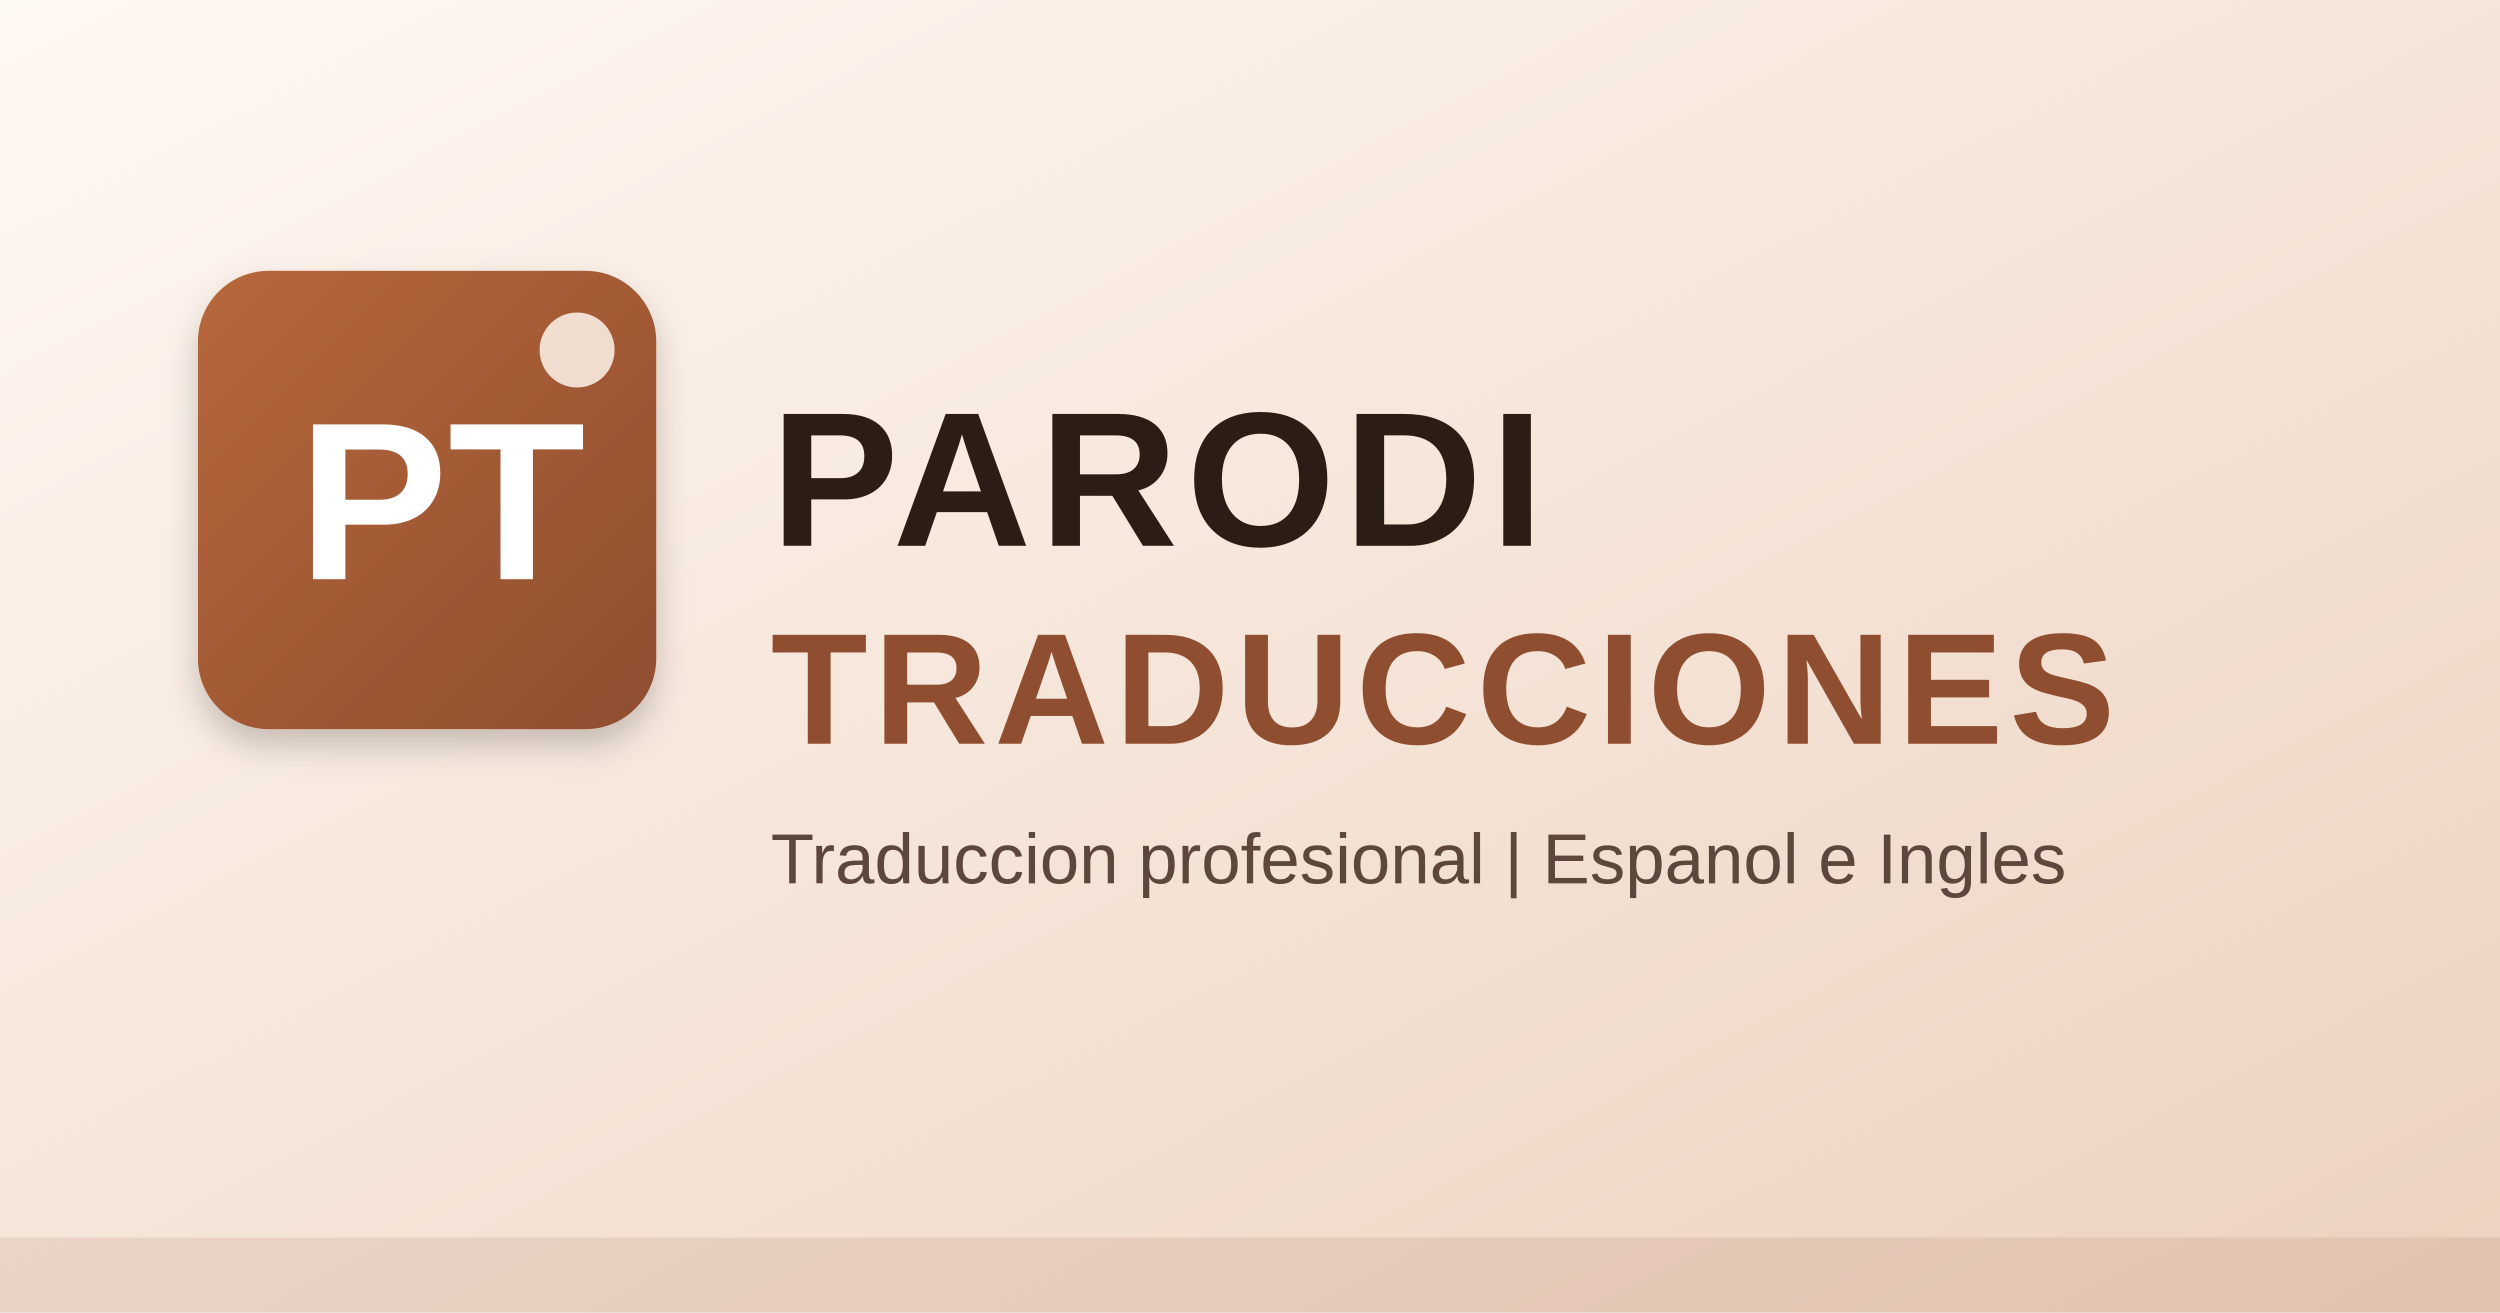
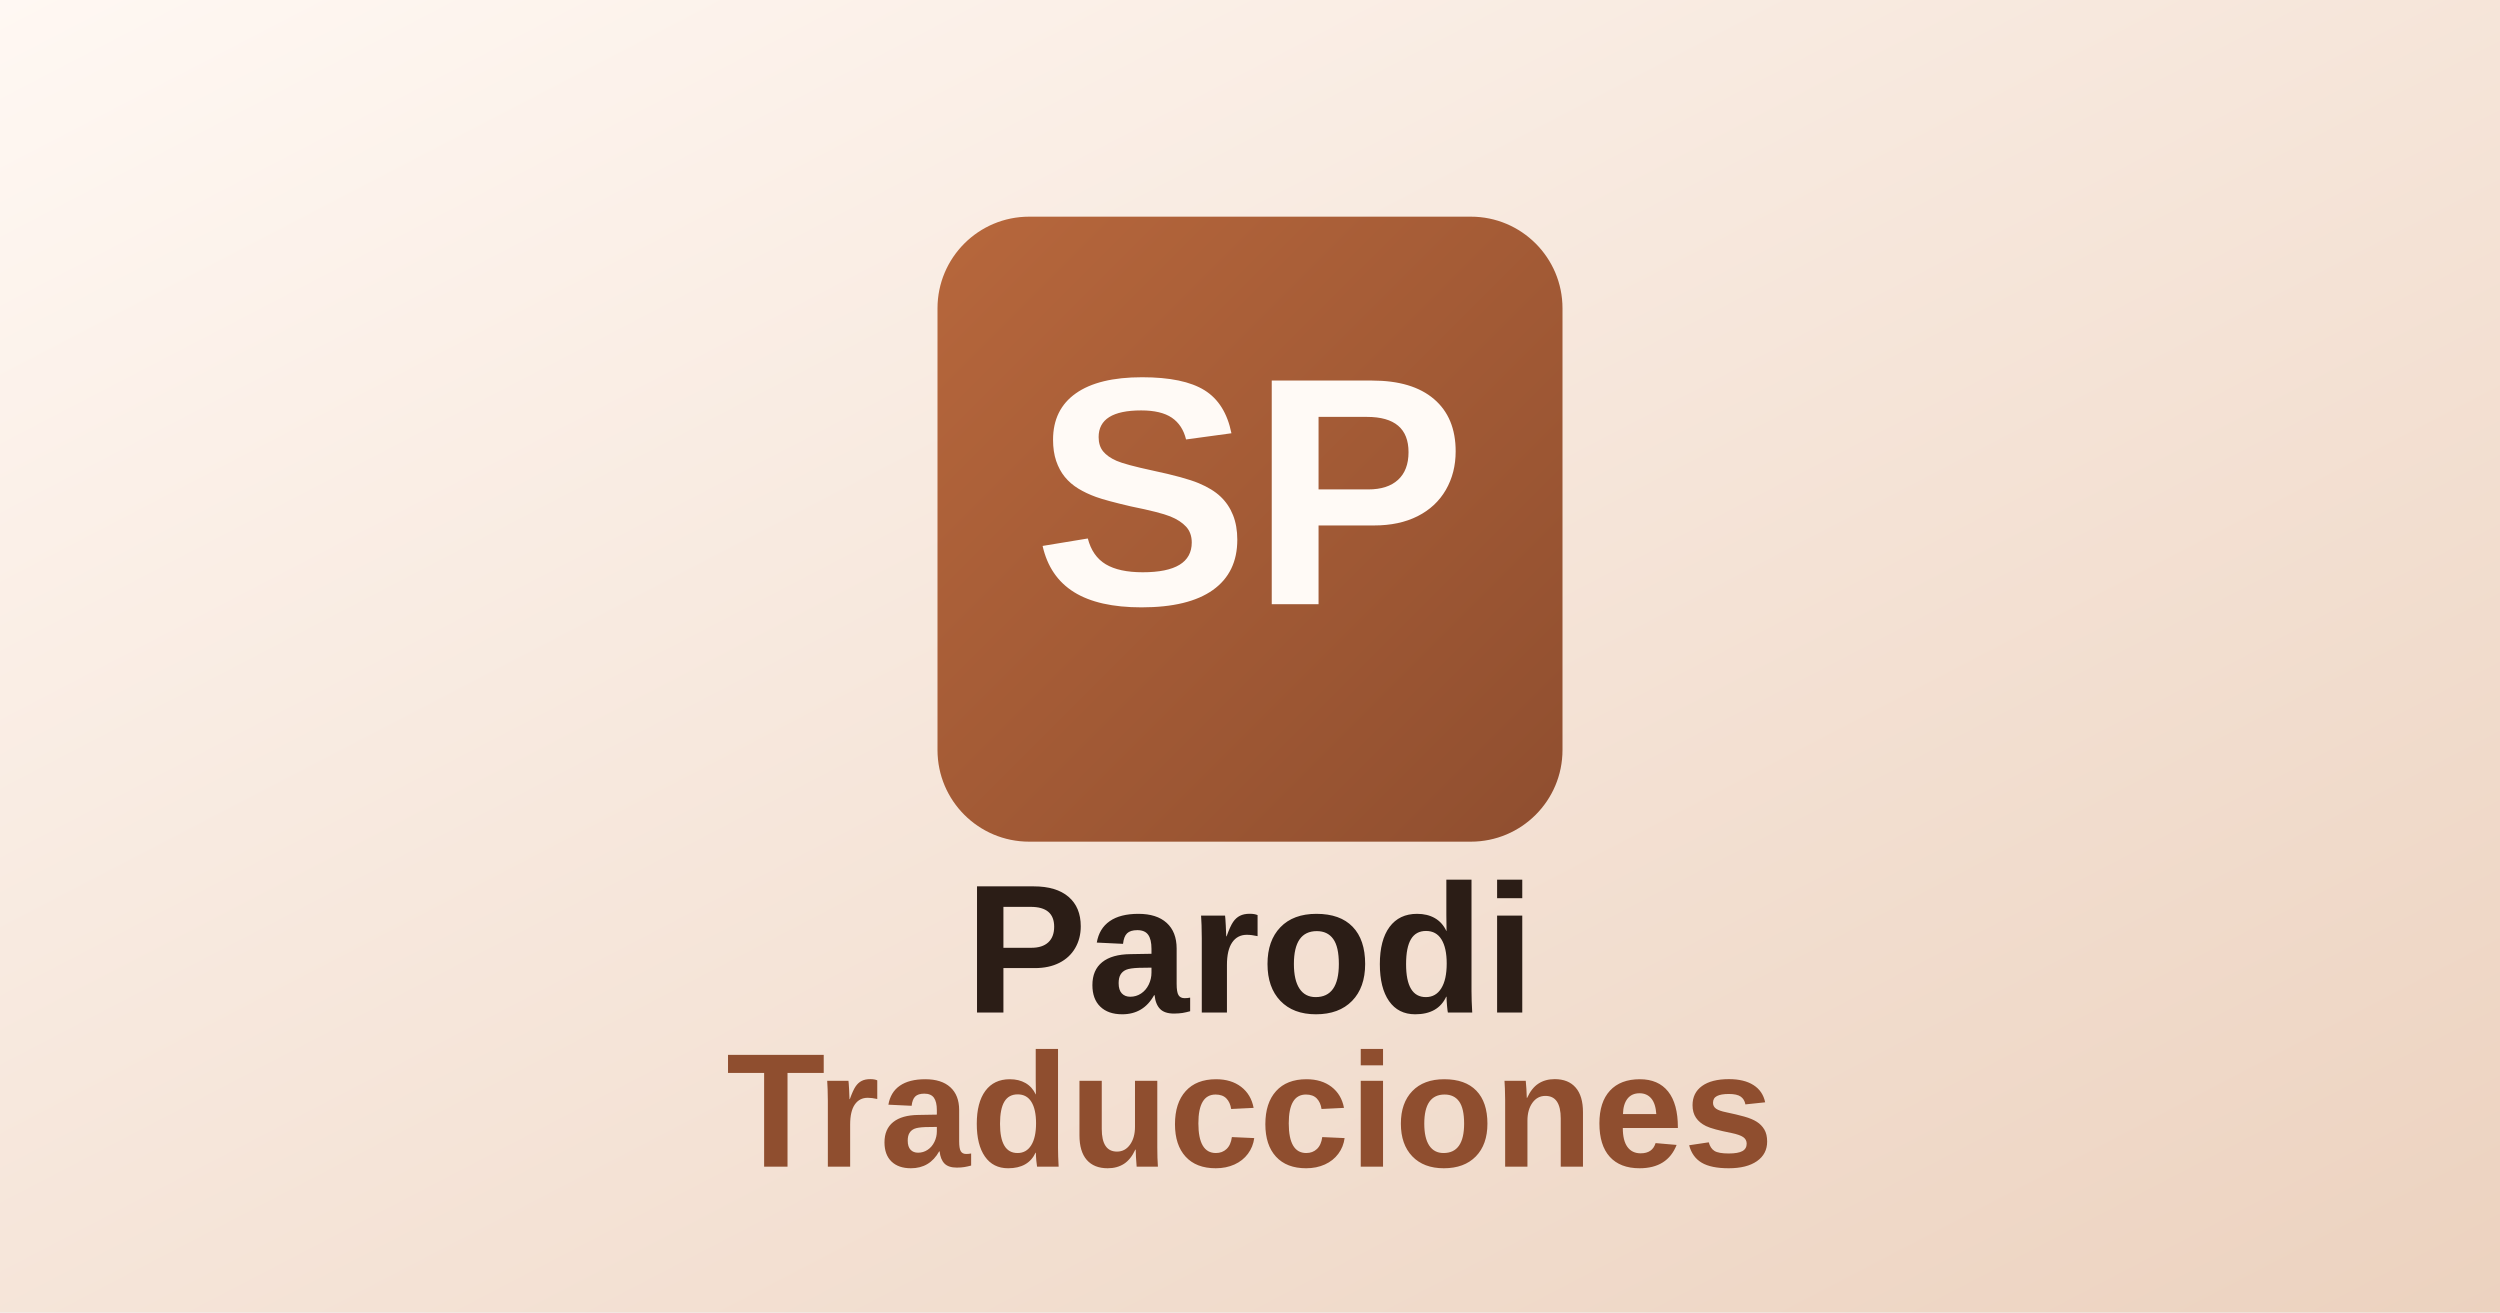
<svg xmlns="http://www.w3.org/2000/svg" width="1200" height="630" viewBox="0 0 1200 630" role="img" aria-labelledby="title desc">
  <defs>
    <linearGradient id="bg" x1="0" y1="0" x2="1" y2="1">
      <stop offset="0%" stop-color="#fff8f3" />
      <stop offset="100%" stop-color="#ecd2bf" />
    </linearGradient>
    <linearGradient id="accent" x1="0" y1="0" x2="1" y2="1">
      <stop offset="0%" stop-color="#b7673c" />
      <stop offset="100%" stop-color="#8f4e2f" />
    </linearGradient>
-     <filter id="shadow" x="-20%" y="-20%" width="140%" height="140%">
-       <feDropShadow dx="0" dy="8" stdDeviation="8" flood-color="#000000" flood-opacity="0.2" />
-     </filter>
  </defs>
  <rect width="1200" height="630" fill="url(#bg)" />
-   <g transform="translate(95 130)" filter="url(#shadow)">
-     <rect x="0" y="0" width="220" height="220" rx="34" fill="url(#accent)" />
-     <circle cx="182" cy="38" r="18" fill="#fff4eb" opacity="0.85" />
-     <text x="48" y="148" font-family="Segoe UI, Arial, sans-serif" font-size="108" font-weight="700" fill="#ffffff">PT</text>
+   <g transform="translate(0 12)">
+     <rect x="450" y="92" width="300" height="300" rx="44" fill="url(#accent)" />
+     <text x="600" y="278" text-anchor="middle" font-family="Segoe UI, Arial, sans-serif" font-size="156" font-weight="800" fill="#fffaf6">SP</text>
+     <text x="600" y="474" text-anchor="middle" font-family="Segoe UI, Arial, sans-serif" font-size="88" font-weight="800" fill="#2b1d16">Parodi</text>
+     <text x="600" y="548" text-anchor="middle" font-family="Segoe UI, Arial, sans-serif" font-size="78" font-weight="700" fill="#8f4e2f">Traducciones</text>
  </g>
-   <g transform="translate(370 172)">
-     <text x="0" y="90" font-family="Segoe UI, Arial, sans-serif" font-size="92" font-weight="800" letter-spacing="4" fill="#2b1d16">
-       PARODI
-     </text>
-     <text x="0" y="185" font-family="Segoe UI, Arial, sans-serif" font-size="76" font-weight="700" letter-spacing="3" fill="#8f4e2f">
-       TRADUCCIONES
-     </text>
-     <text x="0" y="252" font-family="Segoe UI, Arial, sans-serif" font-size="34" font-weight="500" fill="#5d463b">
-       Traduccion profesional | Espanol e Ingles
-     </text>
-   </g>
-   <rect x="0" y="594" width="1200" height="36" fill="#8f4e2f" opacity="0.12" />
</svg>
